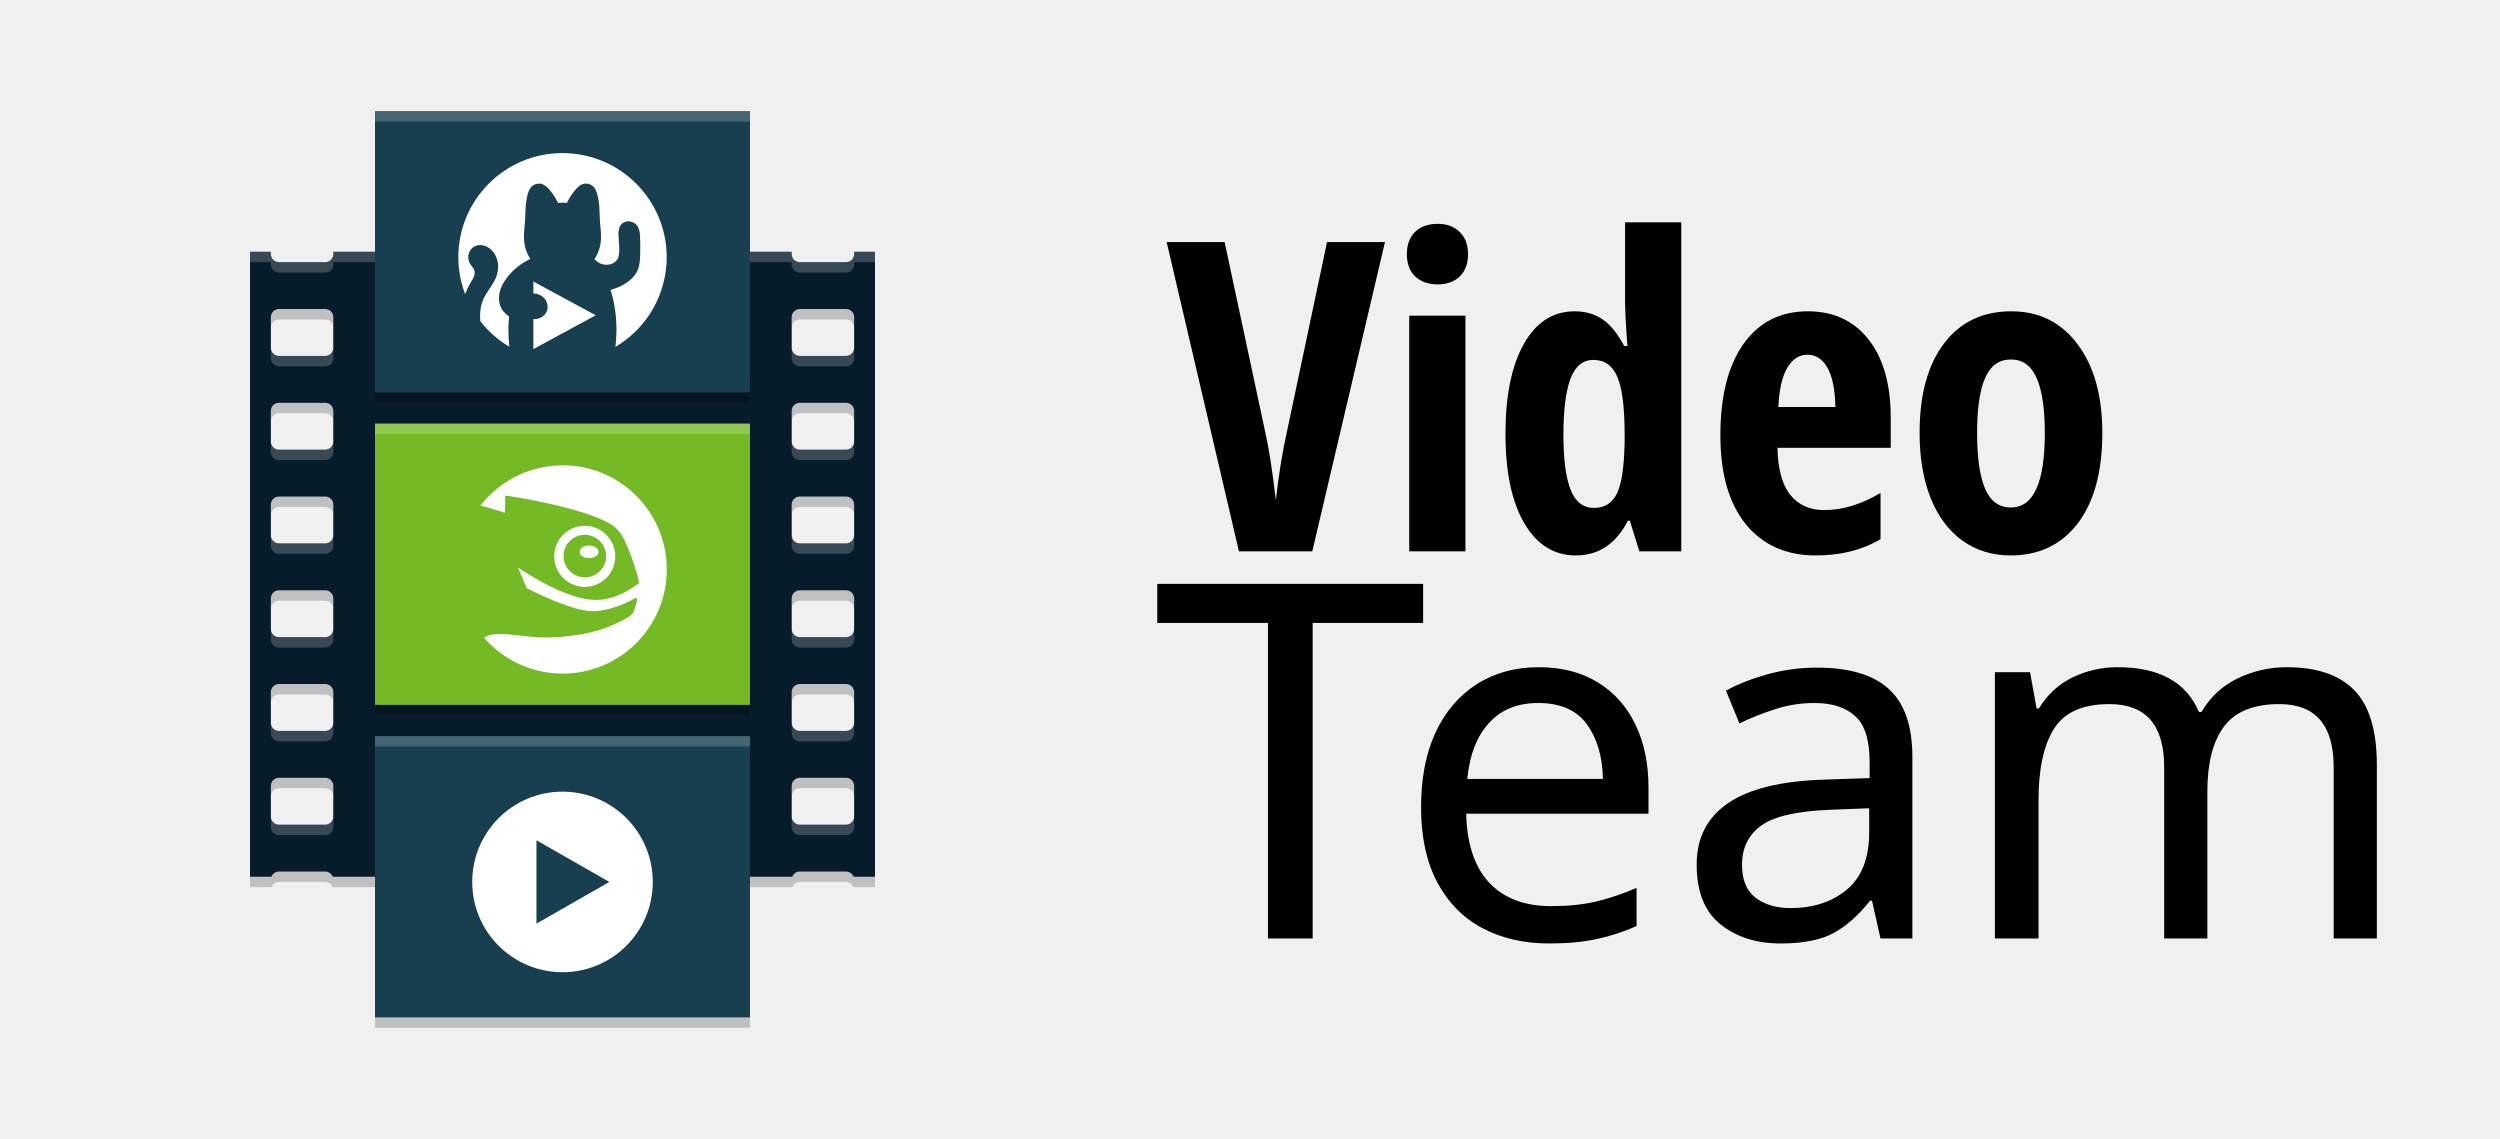
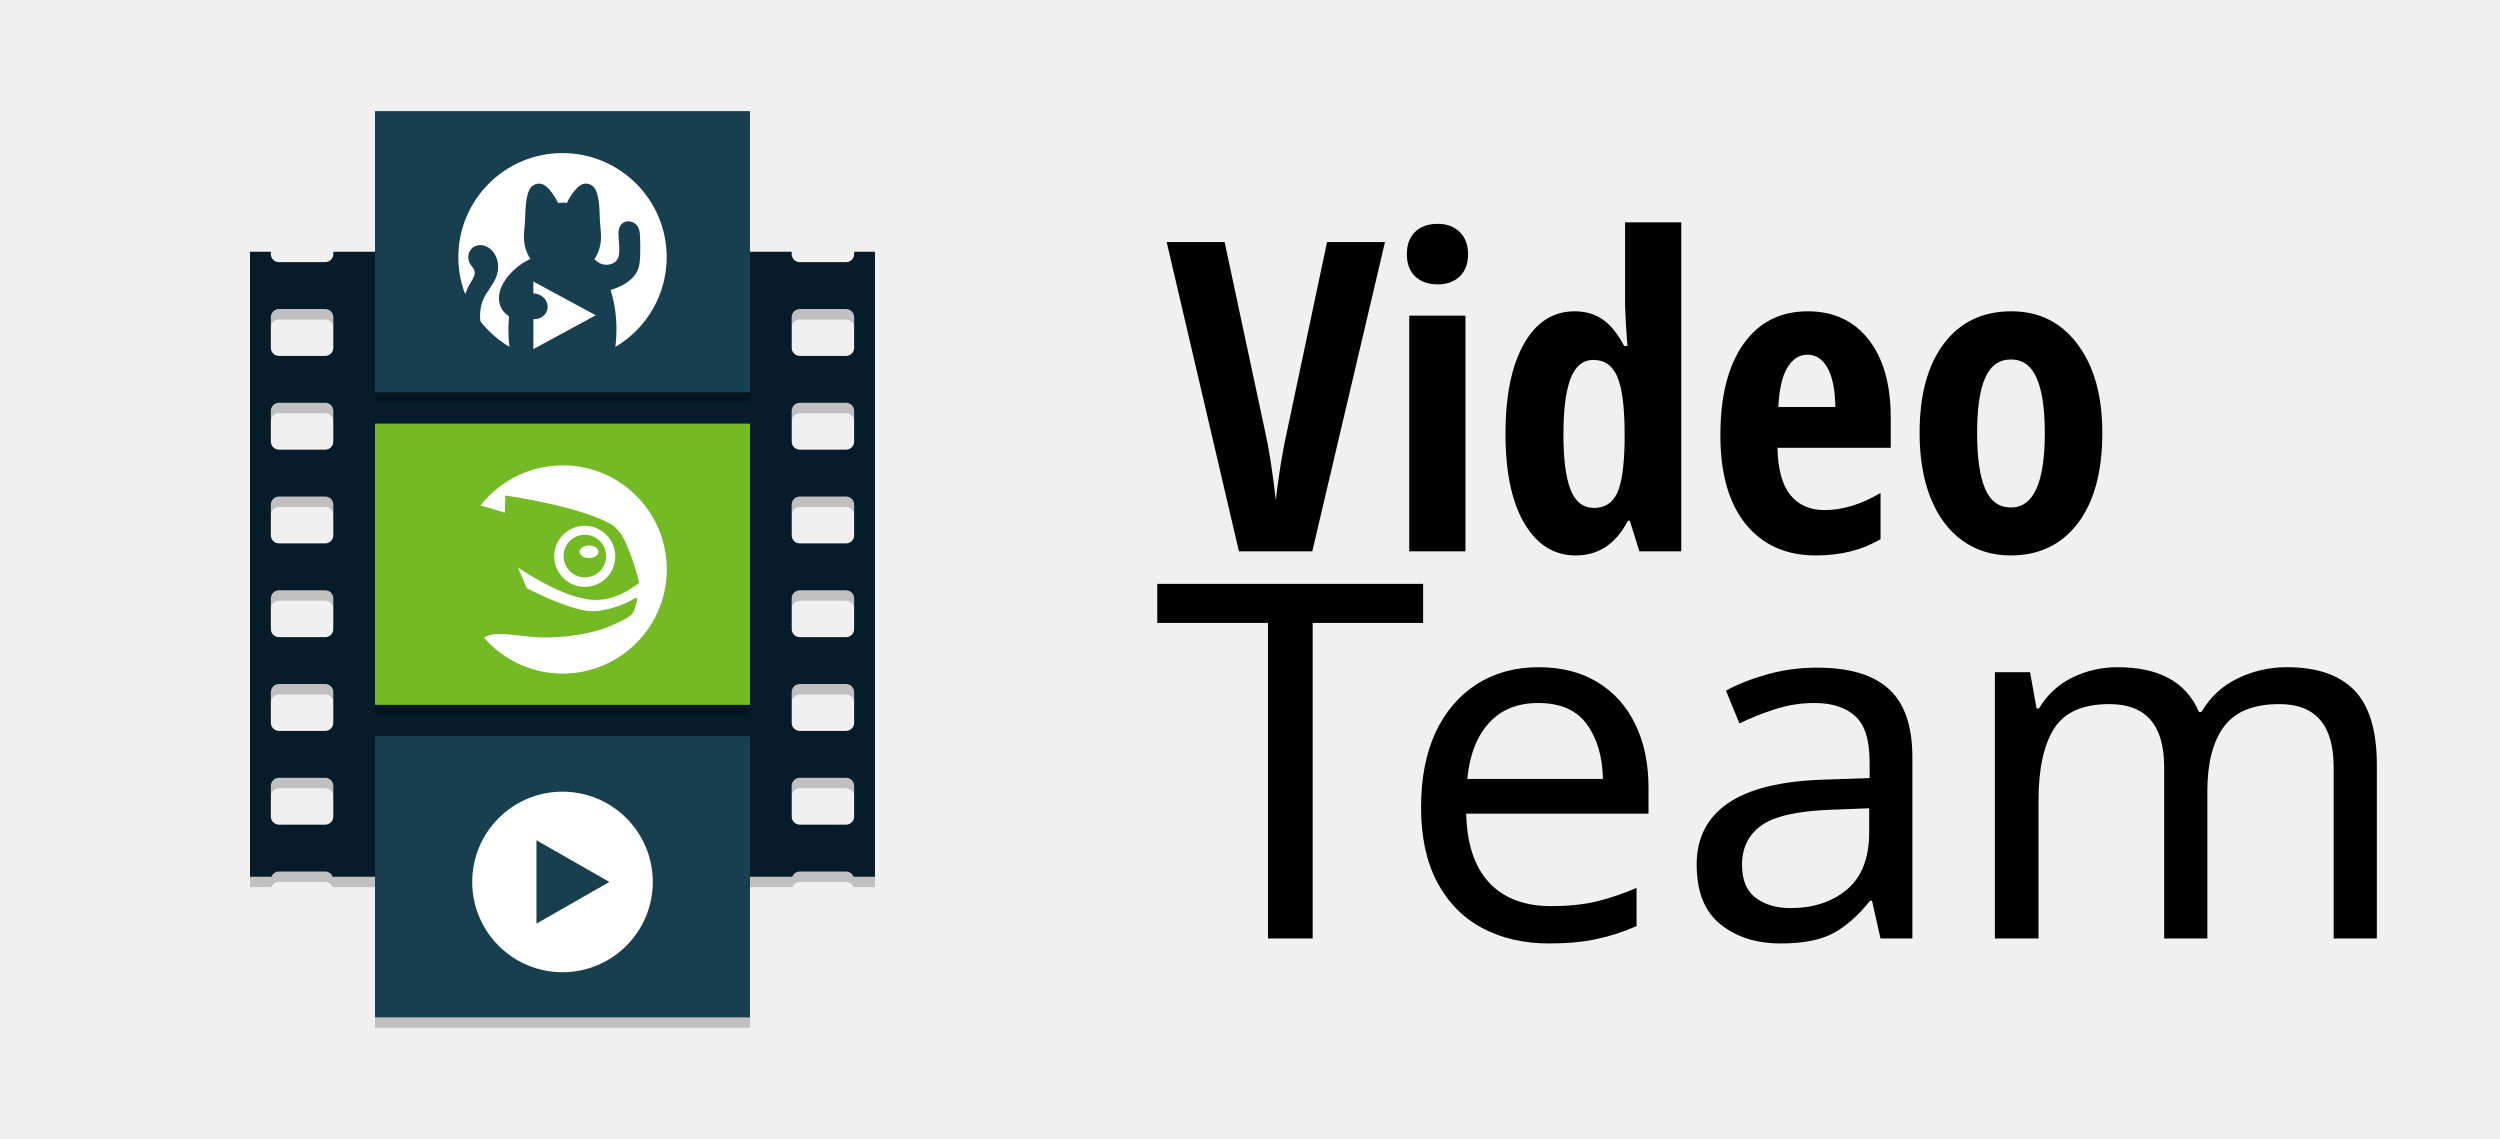
<svg xmlns="http://www.w3.org/2000/svg" id="svg8" version="1.1" viewBox="0 0 180 82" height="82" width="180">
  <defs id="defs2" />
  <g transform="translate(0,-1040.52)" id="layer1">
    <path id="rect817-2" d="m 18,1059.395 v 45 h 1.543 c 0.085,-0.219 0.293,-0.375 0.543,-0.375 h 3.328 c 0.25,0 0.458,0.156 0.543,0.375 H 25.5 h 30 1.543 c 0.085,-0.219 0.293,-0.375 0.543,-0.375 h 3.328 c 0.25,0 0.458,0.156 0.543,0.375 H 63 v -45 h -1.5 v 0.164 c 0,0.325 -0.261,0.586 -0.586,0.586 H 57.586 C 57.261,1060.145 57,1059.883 57,1059.559 v -0.164 H 55.5 25.5 24 v 0.164 c 0,0.325 -0.261,0.586 -0.586,0.586 h -3.328 c -0.325,0 -0.586,-0.261 -0.586,-0.586 v -0.164 z m 2.086,4.125 h 3.328 c 0.325,0 0.586,0.261 0.586,0.586 v 2.203 c 0,0.325 -0.261,0.586 -0.586,0.586 h -3.328 c -0.325,0 -0.586,-0.261 -0.586,-0.586 v -2.203 c 0,-0.325 0.261,-0.586 0.586,-0.586 z m 37.5,0 h 3.328 c 0.325,0 0.586,0.261 0.586,0.586 v 2.203 c 0,0.325 -0.261,0.586 -0.586,0.586 H 57.586 C 57.261,1066.895 57,1066.633 57,1066.309 v -2.203 c 0,-0.325 0.261,-0.586 0.586,-0.586 z m -37.5,6.75 h 3.328 c 0.325,0 0.586,0.261 0.586,0.586 v 2.203 c 0,0.325 -0.261,0.586 -0.586,0.586 h -3.328 c -0.325,0 -0.586,-0.261 -0.586,-0.586 v -2.203 c 0,-0.325 0.261,-0.586 0.586,-0.586 z m 37.5,0 h 3.328 c 0.325,0 0.586,0.261 0.586,0.586 v 2.203 c 0,0.325 -0.261,0.586 -0.586,0.586 H 57.586 C 57.261,1073.645 57,1073.383 57,1073.059 v -2.203 c 0,-0.325 0.261,-0.586 0.586,-0.586 z m -37.5,6.75 h 3.328 c 0.325,0 0.586,0.261 0.586,0.586 v 2.203 c 0,0.325 -0.261,0.586 -0.586,0.586 h -3.328 c -0.325,0 -0.586,-0.261 -0.586,-0.586 v -2.203 c 0,-0.325 0.261,-0.586 0.586,-0.586 z m 37.5,0 h 3.328 c 0.325,0 0.586,0.261 0.586,0.586 v 2.203 c 0,0.325 -0.261,0.586 -0.586,0.586 H 57.586 C 57.261,1080.395 57,1080.133 57,1079.809 v -2.203 c 0,-0.325 0.261,-0.586 0.586,-0.586 z m -37.5,6.75 h 3.328 c 0.325,0 0.586,0.261 0.586,0.586 v 2.203 c 0,0.325 -0.261,0.586 -0.586,0.586 h -3.328 c -0.325,0 -0.586,-0.261 -0.586,-0.586 v -2.203 c 0,-0.325 0.261,-0.586 0.586,-0.586 z m 37.5,0 h 3.328 c 0.325,0 0.586,0.261 0.586,0.586 v 2.203 c 0,0.325 -0.261,0.586 -0.586,0.586 H 57.586 C 57.261,1087.145 57,1086.883 57,1086.559 v -2.203 c 0,-0.325 0.261,-0.586 0.586,-0.586 z m -37.5,6.75 h 3.328 c 0.325,0 0.586,0.261 0.586,0.586 v 2.203 c 0,0.325 -0.261,0.586 -0.586,0.586 h -3.328 c -0.325,0 -0.586,-0.261 -0.586,-0.586 v -2.203 c 0,-0.325 0.261,-0.586 0.586,-0.586 z m 37.5,0 h 3.328 c 0.325,0 0.586,0.261 0.586,0.586 v 2.203 c 0,0.325 -0.261,0.586 -0.586,0.586 H 57.586 C 57.261,1093.895 57,1093.633 57,1093.309 v -2.203 c 0,-0.325 0.261,-0.586 0.586,-0.586 z m -37.5,6.75 h 3.328 c 0.325,0 0.586,0.261 0.586,0.586 v 2.203 c 0,0.325 -0.261,0.586 -0.586,0.586 h -3.328 c -0.325,0 -0.586,-0.261 -0.586,-0.586 v -2.203 c 0,-0.325 0.261,-0.586 0.586,-0.586 z m 37.5,0 h 3.328 c 0.325,0 0.586,0.261 0.586,0.586 v 2.203 c 0,0.325 -0.261,0.586 -0.586,0.586 H 57.586 C 57.261,1100.645 57,1100.383 57,1100.059 v -2.203 c 0,-0.325 0.261,-0.586 0.586,-0.586 z" style="opacity:0.2;fill:#000000;fill-opacity:1;stroke:none;stroke-width:0.318;stroke-miterlimit:4;stroke-dasharray:none;stroke-opacity:1" />
    <path id="rect1349" d="m 18,1058.645 v 45 h 1.543 c 0.085,-0.219 0.293,-0.375 0.543,-0.375 h 3.328 c 0.25,0 0.458,0.156 0.543,0.375 H 25.5 h 30 1.543 c 0.085,-0.219 0.293,-0.375 0.543,-0.375 h 3.328 c 0.25,0 0.458,0.156 0.543,0.375 H 63 v -45 h -1.5 v 0.164 c 0,0.325 -0.261,0.586 -0.586,0.586 H 57.586 C 57.261,1059.395 57,1059.133 57,1058.809 v -0.164 H 55.5 25.5 24 v 0.164 c 0,0.325 -0.261,0.586 -0.586,0.586 h -3.328 c -0.325,0 -0.586,-0.261 -0.586,-0.586 v -0.164 z m 2.086,4.125 h 3.328 c 0.325,0 0.586,0.261 0.586,0.586 v 2.203 c 0,0.325 -0.261,0.586 -0.586,0.586 h -3.328 c -0.325,0 -0.586,-0.261 -0.586,-0.586 v -2.203 c 0,-0.325 0.261,-0.586 0.586,-0.586 z m 37.5,0 h 3.328 c 0.325,0 0.586,0.261 0.586,0.586 v 2.203 c 0,0.325 -0.261,0.586 -0.586,0.586 H 57.586 C 57.261,1066.145 57,1065.883 57,1065.559 v -2.203 c 0,-0.325 0.261,-0.586 0.586,-0.586 z m -37.5,6.75 h 3.328 c 0.325,0 0.586,0.261 0.586,0.586 v 2.203 c 0,0.325 -0.261,0.586 -0.586,0.586 h -3.328 c -0.325,0 -0.586,-0.261 -0.586,-0.586 v -2.203 c 0,-0.325 0.261,-0.586 0.586,-0.586 z m 37.5,0 h 3.328 c 0.325,0 0.586,0.261 0.586,0.586 v 2.203 c 0,0.325 -0.261,0.586 -0.586,0.586 H 57.586 C 57.261,1072.895 57,1072.633 57,1072.309 v -2.203 c 0,-0.325 0.261,-0.586 0.586,-0.586 z m -37.5,6.75 h 3.328 c 0.325,0 0.586,0.261 0.586,0.586 v 2.203 c 0,0.325 -0.261,0.586 -0.586,0.586 h -3.328 c -0.325,0 -0.586,-0.261 -0.586,-0.586 v -2.203 c 0,-0.325 0.261,-0.586 0.586,-0.586 z m 37.5,0 h 3.328 c 0.325,0 0.586,0.261 0.586,0.586 v 2.203 c 0,0.325 -0.261,0.586 -0.586,0.586 H 57.586 C 57.261,1079.645 57,1079.383 57,1079.059 v -2.203 c 0,-0.325 0.261,-0.586 0.586,-0.586 z m -37.5,6.75 h 3.328 c 0.325,0 0.586,0.261 0.586,0.586 v 2.203 c 0,0.325 -0.261,0.586 -0.586,0.586 h -3.328 c -0.325,0 -0.586,-0.261 -0.586,-0.586 v -2.203 c 0,-0.325 0.261,-0.586 0.586,-0.586 z m 37.5,0 h 3.328 c 0.325,0 0.586,0.261 0.586,0.586 v 2.203 c 0,0.325 -0.261,0.586 -0.586,0.586 H 57.586 C 57.261,1086.395 57,1086.133 57,1085.809 v -2.203 c 0,-0.325 0.261,-0.586 0.586,-0.586 z m -37.5,6.75 h 3.328 c 0.325,0 0.586,0.261 0.586,0.586 v 2.203 c 0,0.325 -0.261,0.586 -0.586,0.586 h -3.328 c -0.325,0 -0.586,-0.261 -0.586,-0.586 v -2.203 c 0,-0.325 0.261,-0.586 0.586,-0.586 z m 37.5,0 h 3.328 c 0.325,0 0.586,0.261 0.586,0.586 v 2.203 c 0,0.325 -0.261,0.586 -0.586,0.586 H 57.586 C 57.261,1093.145 57,1092.883 57,1092.559 v -2.203 c 0,-0.325 0.261,-0.586 0.586,-0.586 z m -37.5,6.75 h 3.328 c 0.325,0 0.586,0.261 0.586,0.586 v 2.203 c 0,0.325 -0.261,0.586 -0.586,0.586 h -3.328 c -0.325,0 -0.586,-0.261 -0.586,-0.586 v -2.203 c 0,-0.325 0.261,-0.586 0.586,-0.586 z m 37.5,0 h 3.328 c 0.325,0 0.586,0.261 0.586,0.586 v 2.203 c 0,0.325 -0.261,0.586 -0.586,0.586 H 57.586 C 57.261,1099.895 57,1099.633 57,1099.309 v -2.203 c 0,-0.325 0.261,-0.586 0.586,-0.586 z" style="opacity:1;fill:#061c2a;fill-opacity:1;stroke:none;stroke-width:1.5;stroke-miterlimit:4;stroke-dasharray:none;stroke-opacity:1" />
    <rect ry="0" y="1094.27" x="27" height="20.25" width="27" id="rect1059-9-4-0" style="opacity:0.2;fill:#000000;fill-opacity:1;stroke:none;stroke-width:0.397;stroke-miterlimit:4;stroke-dasharray:none;stroke-opacity:1" />
-     <path id="rect817-0" d="m 18,1058.645 v 0.75 h 1.5 v 0.164 c 0,0.325 0.261,0.586 0.586,0.586 h 3.328 c 0.325,0 0.586,-0.261 0.586,-0.586 v -0.164 h 1.5 30 1.5 v 0.164 c 0,0.325 0.261,0.586 0.586,0.586 h 3.328 c 0.325,0 0.586,-0.261 0.586,-0.586 v -0.164 H 63 v -0.75 h -1.5 v 0.164 c 0,0.325 -0.261,0.586 -0.586,0.586 H 57.586 C 57.261,1059.395 57,1059.133 57,1058.809 v -0.164 H 55.5 25.5 24 v 0.164 c 0,0.325 -0.261,0.586 -0.586,0.586 h -3.328 c -0.325,0 -0.586,-0.261 -0.586,-0.586 v -0.164 z m 1.5,6.914 v 0.75 c 0,0.325 0.261,0.586 0.586,0.586 h 3.328 c 0.325,0 0.586,-0.261 0.586,-0.586 v -0.75 c 0,0.325 -0.261,0.586 -0.586,0.586 h -3.328 c -0.325,0 -0.586,-0.261 -0.586,-0.586 z m 37.5,0 v 0.75 c 0,0.325 0.261,0.586 0.586,0.586 h 3.328 c 0.325,0 0.586,-0.261 0.586,-0.586 v -0.75 c 0,0.325 -0.261,0.586 -0.586,0.586 H 57.586 C 57.261,1066.145 57,1065.883 57,1065.559 Z m -37.5,6.75 v 0.75 c 0,0.325 0.261,0.586 0.586,0.586 h 3.328 c 0.325,0 0.586,-0.261 0.586,-0.586 v -0.75 c 0,0.325 -0.261,0.586 -0.586,0.586 h -3.328 c -0.325,0 -0.586,-0.261 -0.586,-0.586 z m 37.5,0 v 0.75 c 0,0.325 0.261,0.586 0.586,0.586 h 3.328 c 0.325,0 0.586,-0.261 0.586,-0.586 v -0.75 c 0,0.325 -0.261,0.586 -0.586,0.586 H 57.586 C 57.261,1072.895 57,1072.633 57,1072.309 Z m -37.5,6.75 v 0.75 c 0,0.325 0.261,0.586 0.586,0.586 h 3.328 c 0.325,0 0.586,-0.261 0.586,-0.586 v -0.75 c 0,0.325 -0.261,0.586 -0.586,0.586 h -3.328 c -0.325,0 -0.586,-0.261 -0.586,-0.586 z m 37.5,0 v 0.75 c 0,0.325 0.261,0.586 0.586,0.586 h 3.328 c 0.325,0 0.586,-0.261 0.586,-0.586 v -0.75 c 0,0.325 -0.261,0.586 -0.586,0.586 H 57.586 C 57.261,1079.645 57,1079.383 57,1079.059 Z m -37.5,6.75 v 0.75 c 0,0.325 0.261,0.586 0.586,0.586 h 3.328 c 0.325,0 0.586,-0.261 0.586,-0.586 v -0.75 c 0,0.325 -0.261,0.586 -0.586,0.586 h -3.328 c -0.325,0 -0.586,-0.261 -0.586,-0.586 z m 37.5,0 v 0.75 c 0,0.325 0.261,0.586 0.586,0.586 h 3.328 c 0.325,0 0.586,-0.261 0.586,-0.586 v -0.75 c 0,0.325 -0.261,0.586 -0.586,0.586 H 57.586 C 57.261,1086.395 57,1086.133 57,1085.809 Z m -37.5,6.75 v 0.75 c 0,0.325 0.261,0.586 0.586,0.586 h 3.328 c 0.325,0 0.586,-0.261 0.586,-0.586 v -0.75 c 0,0.325 -0.261,0.586 -0.586,0.586 h -3.328 c -0.325,0 -0.586,-0.261 -0.586,-0.586 z m 37.5,0 v 0.75 c 0,0.325 0.261,0.586 0.586,0.586 h 3.328 c 0.325,0 0.586,-0.261 0.586,-0.586 v -0.75 c 0,0.325 -0.261,0.586 -0.586,0.586 H 57.586 C 57.261,1093.145 57,1092.883 57,1092.559 Z m -37.5,6.75 v 0.75 c 0,0.325 0.261,0.586 0.586,0.586 h 3.328 c 0.325,0 0.586,-0.261 0.586,-0.586 v -0.75 c 0,0.325 -0.261,0.586 -0.586,0.586 h -3.328 c -0.325,0 -0.586,-0.261 -0.586,-0.586 z m 37.5,0 v 0.75 c 0,0.325 0.261,0.586 0.586,0.586 h 3.328 c 0.325,0 0.586,-0.261 0.586,-0.586 v -0.75 c 0,0.325 -0.261,0.586 -0.586,0.586 H 57.586 C 57.261,1099.895 57,1099.633 57,1099.309 Z" style="opacity:0.2;fill:#ffffff;fill-opacity:1;stroke:none;stroke-width:0.318;stroke-miterlimit:4;stroke-dasharray:none;stroke-opacity:1" />
    <rect ry="0" y="1071.77" x="27" height="20.25" width="27" id="rect1059-9-3" style="opacity:0.2;fill:#000000;fill-opacity:1;stroke:none;stroke-width:0.397;stroke-miterlimit:4;stroke-dasharray:none;stroke-opacity:1" />
    <rect ry="0" y="1049.27" x="27" height="20.25" width="27" id="rect1059-6" style="opacity:0.2;fill:#000000;fill-opacity:1;stroke:none;stroke-width:0.397;stroke-miterlimit:4;stroke-dasharray:none;stroke-opacity:1" />
    <rect ry="0" y="1048.52" x="27" height="20.25" width="27" id="rect1059" style="opacity:1;fill:#173f4f;fill-opacity:1;stroke:none;stroke-width:0.397;stroke-miterlimit:4;stroke-dasharray:none;stroke-opacity:1" />
    <rect ry="0" y="1071.02" x="27" height="20.25" width="27" id="rect1059-9" style="opacity:1;fill:#73ba25;fill-opacity:1;stroke:none;stroke-width:0.397;stroke-miterlimit:4;stroke-dasharray:none;stroke-opacity:1" />
    <rect ry="0" y="1093.52" x="27" height="20.25" width="27" id="rect1059-9-4" style="opacity:1;fill:#173f4f;fill-opacity:1;stroke:none;stroke-width:0.397;stroke-miterlimit:4;stroke-dasharray:none;stroke-opacity:1" />
    <path id="path1671" d="m 40.5,1097.52 a 6.5,6.5 0 0 0 -6.5,6.5 6.5,6.5 0 0 0 6.5,6.5 6.5,6.5 0 0 0 6.5,-6.5 6.5,6.5 0 0 0 -6.5,-6.5 z m -1.875,3.5 5.25,3 -5.25,3 z" style="opacity:1;fill:#ffffff;fill-opacity:1;stroke:none;stroke-width:2.145;stroke-miterlimit:4;stroke-dasharray:none;stroke-opacity:1" />
    <path style="opacity:1;fill:#ffffff;fill-opacity:1;stroke:none;stroke-width:0.236;stroke-miterlimit:4;stroke-dasharray:none;stroke-opacity:1" d="m 40.504,1074.028 c -2.309,0 -4.488,1.069 -5.908,2.89 0.915,0.244 1.563,0.455 1.757,0.52 0.003,-0.118 0.023,-1.183 0.023,-1.183 0,0 0.002,-0.025 0.016,-0.036 0.017,-0.018 0.041,-0.018 0.041,-0.018 0.241,0.036 5.379,0.796 7.545,2.057 0.267,0.156 0.4,0.323 0.564,0.491 0.599,0.619 1.39,3.192 1.475,3.723 0.004,0.021 -0.022,0.045 -0.033,0.051 h -2.49e-4 c -0.061,0.048 -0.129,0.097 -0.196,0.141 -0.512,0.344 -1.693,1.17 -3.208,1.035 -1.361,-0.12 -3.138,-0.9 -5.281,-2.312 0.211,0.493 0.418,0.988 0.626,1.482 0.31,0.161 3.306,1.687 4.784,1.657 1.191,-0.025 2.464,-0.605 2.974,-0.912 0,0 0.112,-0.067 0.161,-0.03 0.053,0.041 0.039,0.105 0.026,0.168 -0.031,0.146 -0.103,0.413 -0.151,0.539 l -0.041,0.103 c -0.058,0.156 -0.114,0.301 -0.222,0.391 -0.3,0.273 -0.779,0.49 -1.53,0.816 -1.16,0.507 -3.043,0.83 -4.79,0.819 -0.626,-0.018 -1.231,-0.084 -1.762,-0.145 -1.09,-0.123 -1.977,-0.223 -2.517,0.168 1.422,1.634 3.482,2.573 5.648,2.577 4.144,0 7.504,-3.358 7.504,-7.5 -8.7e-5,-4.142 -3.36,-7.5 -7.504,-7.5 z m 1.674,4.352 c -0.587,-0.02 -1.147,0.188 -1.577,0.589 -0.429,0.399 -0.675,0.944 -0.697,1.53 -0.041,1.21 0.91,2.23 2.12,2.275 0.59,0.019 1.149,-0.187 1.578,-0.59 0.428,-0.398 0.674,-0.943 0.697,-1.529 0.042,-1.209 -0.91,-2.231 -2.121,-2.274 z m -0.018,0.647 c 0.846,0.03 1.509,0.741 1.481,1.586 -0.013,0.408 -0.185,0.786 -0.484,1.066 -0.299,0.279 -0.691,0.424 -1.102,0.412 -0.844,-0.033 -1.507,-0.743 -1.479,-1.589 0.012,-0.409 0.188,-0.787 0.486,-1.067 0.298,-0.279 0.687,-0.424 1.098,-0.409 z m 0.251,0.769 c -0.376,0 -0.68,0.202 -0.68,0.454 0,0.249 0.304,0.453 0.68,0.453 0.376,0 0.681,-0.204 0.681,-0.453 0,-0.252 -0.305,-0.454 -0.681,-0.454 z" id="path819" />
    <path style="fill:#ffffff;fill-opacity:1;stroke-width:0.153" id="path2" d="m 40.5,1051.542 c -4.142,0 -7.5,3.358 -7.5,7.5 a 7.5,7.5 0 0 0 0.49,2.658 c 0.11,-0.288 0.236,-0.569 0.395,-0.832 0.081,-0.135 0.17,-0.265 0.229,-0.409 0.06,-0.145 0.087,-0.309 0.042,-0.458 -0.026,-0.086 -0.075,-0.162 -0.128,-0.233 -0.053,-0.072 -0.111,-0.14 -0.159,-0.214 -0.123,-0.19 -0.179,-0.424 -0.147,-0.649 0.032,-0.224 0.153,-0.436 0.335,-0.571 0.162,-0.12 0.367,-0.174 0.57,-0.166 a 1.016,1.016 0 0 1 0.2,0.029 c 0.262,0.063 0.493,0.227 0.664,0.435 0.212,0.258 0.337,0.584 0.368,0.917 0.031,0.333 -0.031,0.672 -0.159,0.98 -0.23,0.552 -0.666,0.998 -0.905,1.547 -0.196,0.448 -0.252,0.948 -0.225,1.436 0.004,0.045 0.01,0.09 0.014,0.137 a 7.5,7.5 0 0 0 2.094,1.84 10.198,10.198 0 0 1 -0.074,-1.221 c 10e-4,-0.325 0.018,-0.649 0.049,-0.969 -0.197,-0.137 -0.376,-0.295 -0.504,-0.496 -0.226,-0.36 -0.269,-0.815 -0.176,-1.23 0.093,-0.415 0.313,-0.792 0.577,-1.125 0.436,-0.548 1.004,-0.992 1.64,-1.286 -0.018,-0.025 -0.037,-0.051 -0.052,-0.072 -0.234,-0.379 -0.372,-0.816 -0.406,-1.26 -0.034,-0.449 0.037,-0.899 0.066,-1.349 0.021,-0.314 0.023,-0.627 0.041,-0.941 0.021,-0.363 0.066,-0.726 0.167,-1.075 0.037,-0.126 0.082,-0.253 0.154,-0.363 a 0.81,0.81 0 0 1 0.344,-0.298 c 0.158,-0.063 0.296,-0.077 0.449,-0.051 0.128,0.027 0.246,0.091 0.35,0.171 0.104,0.08 0.193,0.176 0.278,0.276 a 4.222,4.222 0 0 1 0.6,0.935 2.066,2.066 0 0 1 0.632,0 4.215,4.215 0 0 1 0.601,-0.935 c 0.085,-0.101 0.174,-0.196 0.278,-0.276 0.104,-0.08 0.222,-0.144 0.35,-0.171 a 0.734,0.734 0 0 1 0.451,0.051 0.811,0.811 0 0 1 0.344,0.299 c 0.072,0.11 0.117,0.236 0.154,0.362 0.102,0.349 0.146,0.712 0.167,1.074 0.018,0.314 0.02,0.628 0.041,0.942 0.03,0.45 0.101,0.899 0.067,1.348 a 2.809,2.809 0 0 1 -0.407,1.26 c -0.018,0.028 -0.041,0.055 -0.06,0.084 0.143,0.161 0.346,0.297 0.519,0.355 a 1.131,1.131 0 0 0 0.606,0.024 0.955,0.955 0 0 0 0.309,-0.131 0.725,0.725 0 0 0 0.23,-0.242 c 0.069,-0.12 0.096,-0.259 0.111,-0.398 0.039,-0.352 0,-0.708 -0.029,-1.061 -0.02,-0.229 -0.036,-0.462 0.016,-0.687 0.035,-0.152 0.103,-0.3 0.217,-0.406 a 0.64,0.64 0 0 1 0.269,-0.147 0.759,0.759 0 0 1 0.307,-0.016 c 0.22,0.033 0.425,0.158 0.548,0.343 0.07,0.105 0.112,0.226 0.138,0.35 0.025,0.123 0.035,0.249 0.042,0.375 0.024,0.44 0.023,0.88 0.011,1.321 -0.01,0.385 -0.032,0.78 -0.186,1.132 -0.198,0.452 -0.596,0.79 -1.026,1.033 a 4.079,4.079 0 0 1 -0.918,0.375 c 0.279,0.89 0.424,1.875 0.424,2.873 a 10.181,10.181 0 0 1 -0.078,1.23 7.5,7.5 0 0 0 3.693,-6.452 c -4.59e-4,-4.142 -3.358,-7.5 -7.5,-7.5 z m -2.098,9.245 v 0.858 a 1.088,1.088 0 0 1 0.627,0.209 1.005,1.005 0 0 1 0.322,0.394 c 0.07,0.156 0.096,0.333 0.067,0.502 a 0.864,0.864 0 0 1 -0.192,0.41 0.953,0.953 0 0 1 -0.368,0.265 1.006,1.006 0 0 1 -0.456,0.071 v 2.159 l 4.49,-2.435 -4.491,-2.432 z" />
-     <path id="rect1059-0" d="m 27,1048.52 v 0.75 h 27 v -0.75 z" style="opacity:0.2;fill:#ffffff;fill-opacity:1;stroke:none;stroke-width:0.397;stroke-miterlimit:4;stroke-dasharray:none;stroke-opacity:1" />
-     <path id="rect1059-0-6" d="m 27,1071.02 v 0.75 h 27 v -0.75 z" style="opacity:0.2;fill:#ffffff;fill-opacity:1;stroke:none;stroke-width:0.397;stroke-miterlimit:4;stroke-dasharray:none;stroke-opacity:1" />
-     <path id="rect1059-0-3" d="m 27,1093.52 v 0.75 h 27 v -0.75 z" style="opacity:0.2;fill:#ffffff;fill-opacity:1;stroke:none;stroke-width:0.397;stroke-miterlimit:4;stroke-dasharray:none;stroke-opacity:1" />
    <text id="text1624" y="1080.215" x="84" style="font-style:normal;font-weight:normal;font-size:31.188px;line-height:1.25;font-family:sans-serif;letter-spacing:0px;word-spacing:0px;fill:#000000;fill-opacity:1;stroke:none;stroke-width:0.78" xml:space="preserve">
      <tspan style="font-style:normal;font-variant:normal;font-weight:normal;font-stretch:normal;font-family:'Open Sans Condensed';-inkscape-font-specification:'Open Sans Condensed, ';stroke-width:0.78" y="1080.215" x="84" id="tspan1622">Video</tspan>
    </text>
    <text id="text1628" y="1108.091" x="82.963" style="font-style:normal;font-weight:normal;font-size:35.768px;line-height:1.25;font-family:sans-serif;letter-spacing:0px;word-spacing:0px;fill:#000000;fill-opacity:1;stroke:none;stroke-width:0.894" xml:space="preserve">
      <tspan style="font-style:normal;font-variant:normal;font-weight:300;font-stretch:normal;font-family:'Source Sans Pro';-inkscape-font-specification:'Source Sans Pro Light';stroke-width:0.894" y="1108.091" x="82.963" id="tspan1626">Team</tspan>
    </text>
  </g>
</svg>
